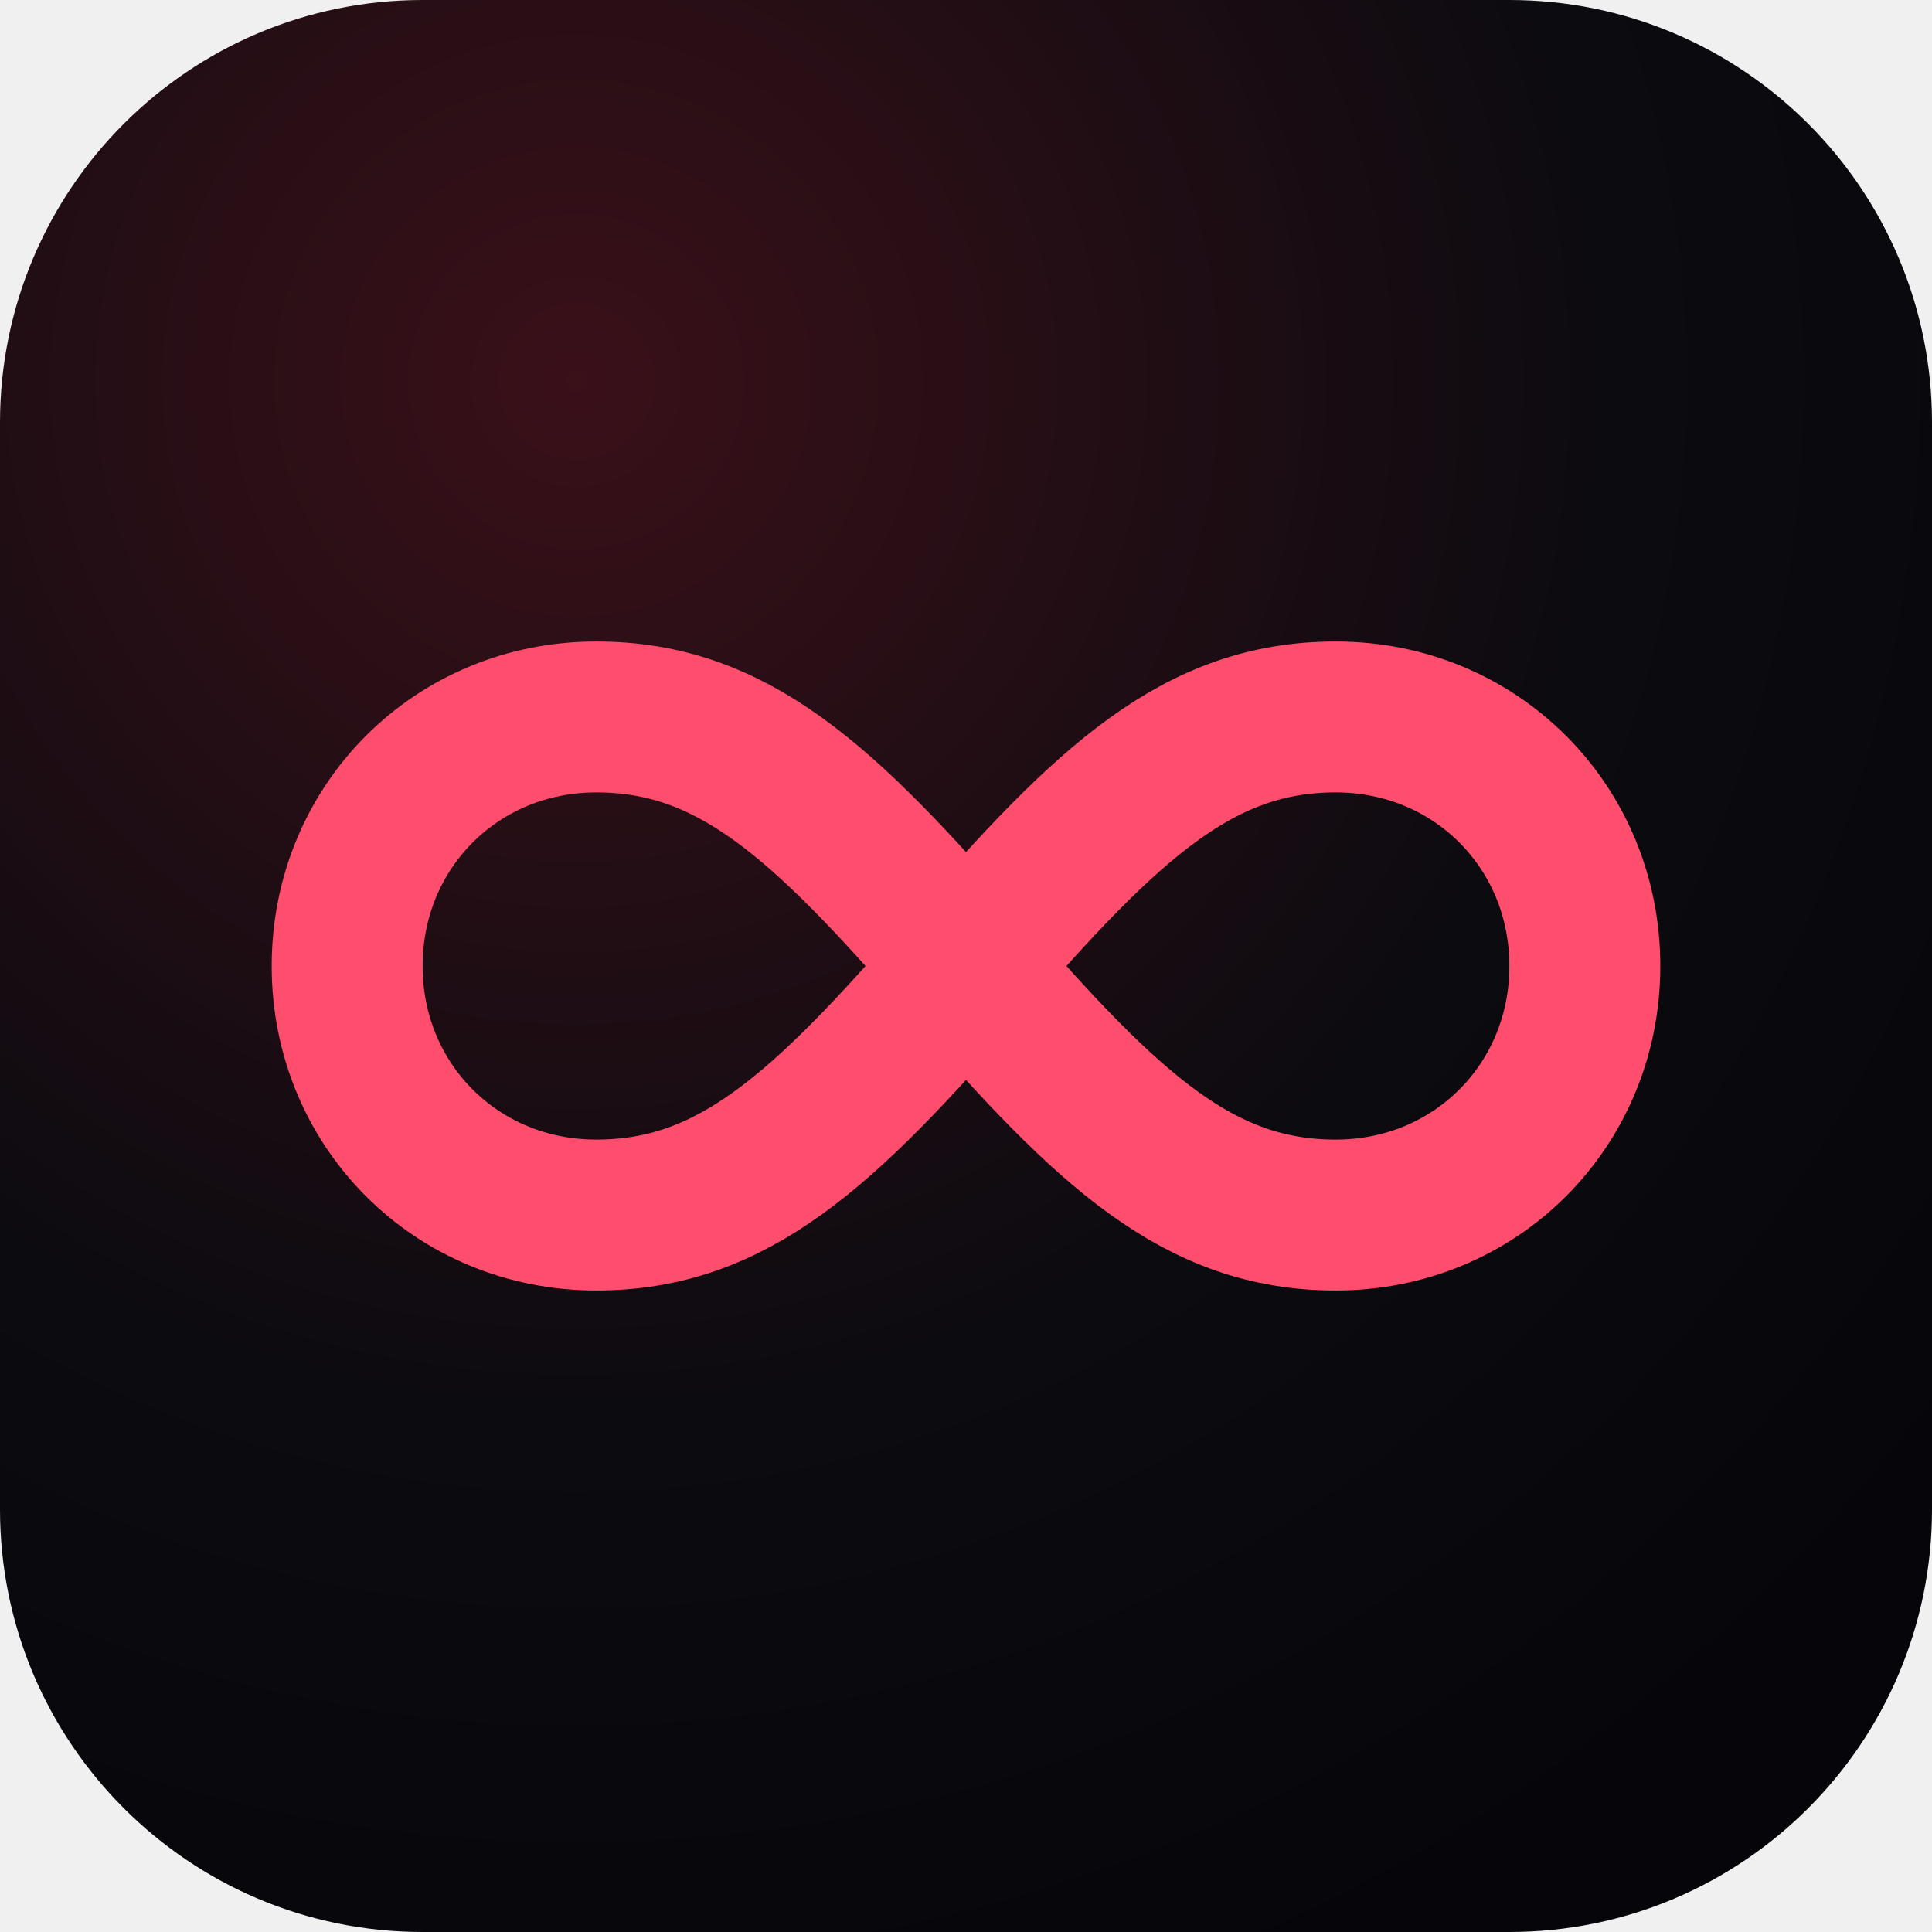
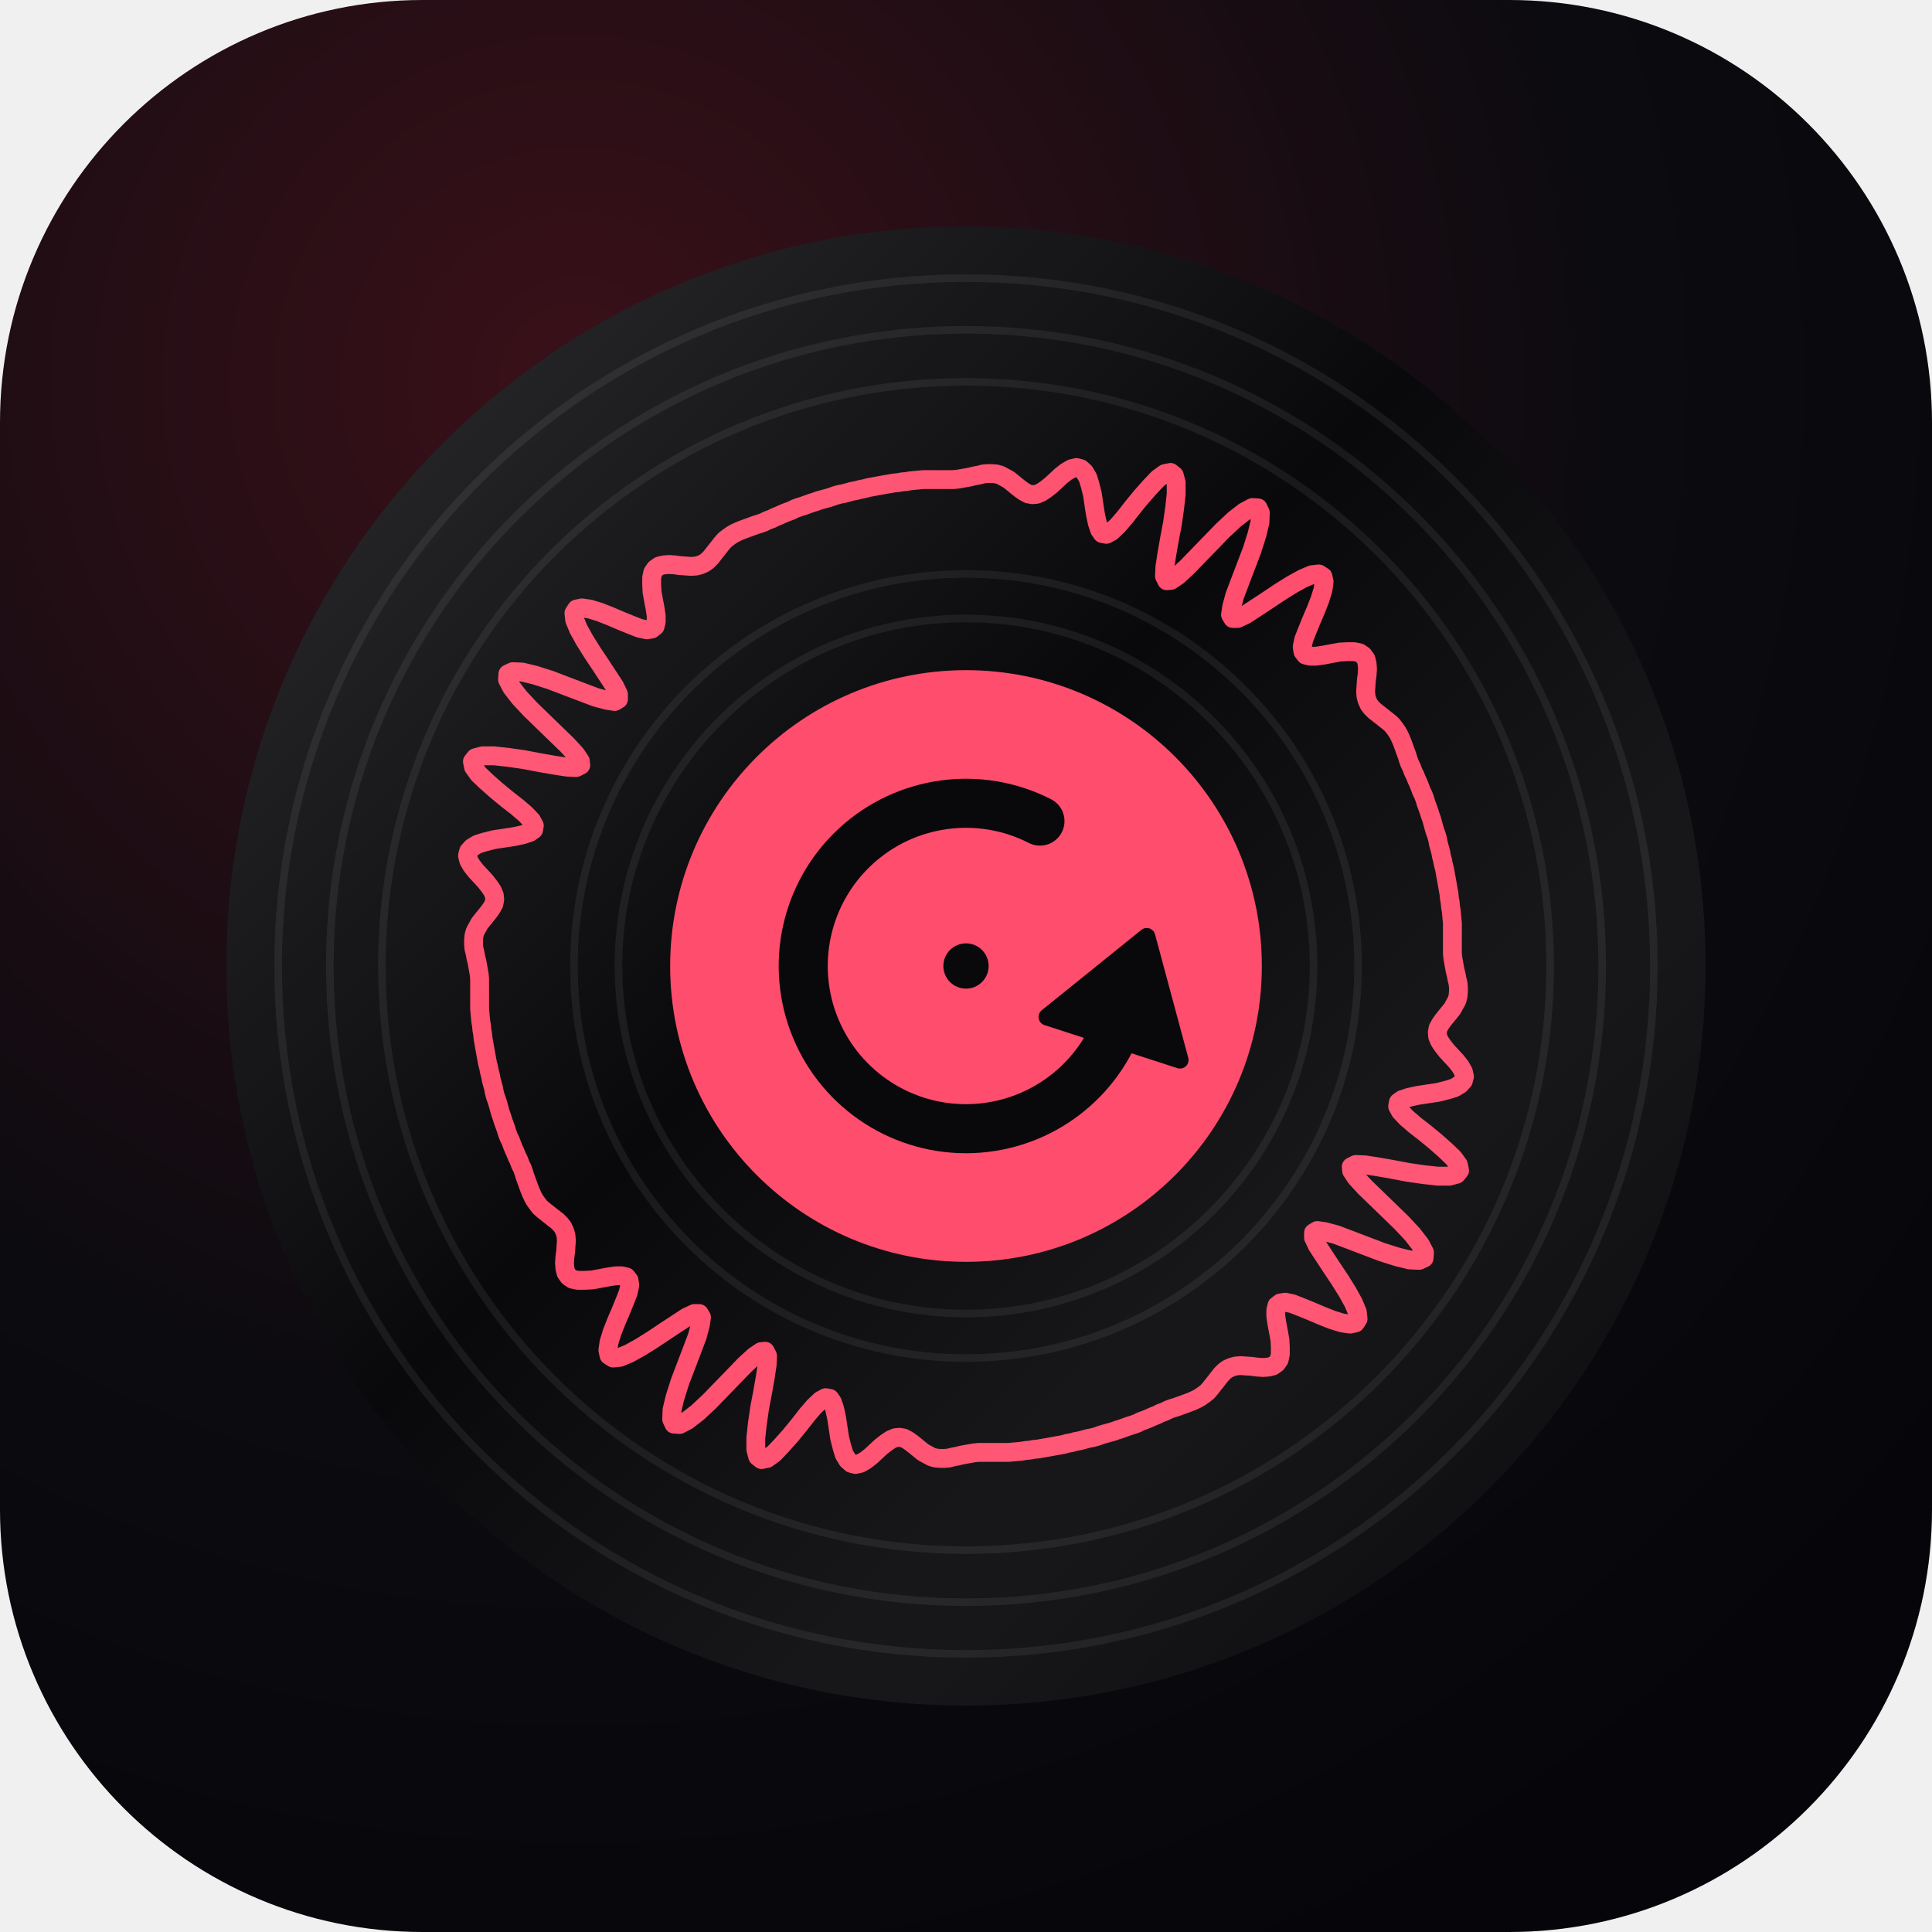
<svg xmlns="http://www.w3.org/2000/svg" viewBox="0 0 512 512">
  <defs>
    <radialGradient id="g" cx="30%" cy="20%" r="90%">
      <stop offset="0" stop-color="#3a1019" />
      <stop offset="0.6" stop-color="#0b0b10" />
      <stop offset="1" stop-color="#05050a" />
    </radialGradient>
+     <linearGradient id="shine" x1="0" y1="0" x2="1" y2="1">
+       <stop offset="0" stop-color="#fff" stop-opacity="0.16" />
+       <stop offset="0.45" stop-color="#fff" stop-opacity="0" />
+       <stop offset="0.7" stop-color="#fff" stop-opacity="0.06" />
+       <stop offset="1" stop-color="#fff" stop-opacity="0" />
+     </linearGradient>
  </defs>
  <rect width="512" height="512" rx="112" fill="url(#g)" />
-   <path d="M256 256c-38-44-62-66-98-66-37 0-66 29-66 66s29 66 66 66c36 0 60-22 98-66zm0 0c38 44 62 66 98 66 37 0 66-29 66-66s-29-66-66-66c-36 0-60 22-98 66z" fill="none" stroke="#ff4d6d" stroke-width="40" stroke-linejoin="round" />
+   <circle cx="256" cy="256" r="196" fill="#09090c" />
+   <circle cx="256" cy="256" r="182.3" fill="none" stroke="#fff" stroke-opacity="0.07" stroke-width="2" />
+   <circle cx="256" cy="256" r="168.6" fill="none" stroke="#fff" stroke-opacity="0.07" stroke-width="2" />
+   <circle cx="256" cy="256" r="154.8" fill="none" stroke="#fff" stroke-opacity="0.07" stroke-width="2" />
+   <circle cx="256" cy="256" r="103.9" fill="none" stroke="#fff" stroke-opacity="0.07" stroke-width="2" />
+   <circle cx="256" cy="256" r="92.1" fill="none" stroke="#fff" stroke-opacity="0.07" stroke-width="2" />
+   <path d="M385.4 256.0L385.6 257.1L385.9 258.3L386.1 259.4L386.4 260.6L386.5 261.7L386.5 262.8L386.4 264.0L386.1 265.1L385.5 266.2L384.9 267.3L384.1 268.3L383.2 269.4L382.4 270.4L381.7 271.4L381.1 272.5L380.9 273.6L381.0 274.7L381.5 275.9L382.3 277.1L383.4 278.5L384.6 279.8L385.9 281.2L387.0 282.6L387.8 284.0L388.1 285.3L387.8 286.4L386.9 287.4L385.4 288.3L383.4 288.9L381.0 289.5L378.3 289.9L375.7 290.3L373.4 290.8L371.6 291.4L370.6 292.1L370.4 293.2L371.1 294.5L372.7 296.2L374.9 298.1L377.6 300.2L380.4 302.5L383.0 304.8L385.2 306.9L386.5 308.7L386.8 310.2L386.0 311.2L384.1 311.7L381.1 311.7L377.4 311.3L373.2 310.7L369.0 309.9L365.0 309.2L361.7 308.7L359.3 308.6L358.1 309.2L358.2 310.3L359.4 312.1L361.7 314.6L364.7 317.5L368.0 320.7L371.4 324.0L374.3 327.1L376.4 329.8L377.5 331.9L377.4 333.4L376.1 334.0L373.6 333.9L370.3 333.1L366.2 331.8L362.0 330.2L357.8 328.6L354.1 327.2L351.1 326.4L349.1 326.1L348.1 326.7L348.1 328.0L349.1 330.1L350.8 332.7L352.9 335.9L355.1 339.2L357.1 342.4L358.7 345.3L359.7 347.7L359.9 349.5L359.2 350.6L357.8 350.9L355.7 350.6L353.1 349.8L350.3 348.7L347.5 347.5L344.8 346.4L342.5 345.5L340.6 345.1L339.3 345.3L338.4 346.0L338.1 347.2L338.1 348.8L338.4 350.8L338.8 352.9L339.2 355.1L339.3 357.1L339.3 358.9L339.0 360.3L338.3 361.3L337.3 362.0L336.1 362.3L334.7 362.4L333.2 362.3L331.7 362.1L330.2 362.0L328.8 361.9L327.5 362.0L326.4 362.3L325.3 362.8L324.5 363.4L323.6 364.3L322.9 365.2L322.2 366.1L321.4 367.1L320.7 368.0L319.9 368.9L319.0 369.6L318.0 370.3L317.1 370.8L316.0 371.3L315.0 371.7L313.9 372.1L312.8 372.5L311.7 372.9L310.7 373.2L309.6 373.6L308.6 374.1L307.5 374.5L306.5 375.0L305.5 375.4L304.4 375.9L303.4 376.3L302.3 376.7L301.3 377.2L300.2 377.6L299.2 377.9L298.1 378.3L297.0 378.7L296.0 379.0L294.9 379.4L293.8 379.7L292.7 380.0L291.7 380.3L290.6 380.7L289.5 381.0L288.4 381.2L287.3 381.5L286.2 381.8L285.1 382.0L284.0 382.3L282.9 382.5L281.8 382.8L280.7 383.0L279.6 383.2L278.5 383.4L277.4 383.6L276.2 383.8L275.1 384.0L274.0 384.1L272.9 384.3L271.8 384.4L270.6 384.6L269.5 384.7L268.4 384.8L267.3 384.9L266.1 384.9L265.0 384.9L263.9 384.9L262.8 384.9L261.6 384.9L260.5 384.9L259.4 384.9L258.3 385.0L257.1 385.2L256.0 385.4L254.9 385.6L253.7 385.9L252.6 386.1L251.4 386.4L250.3 386.5L249.2 386.5L248.0 386.4L246.9 386.1L245.8 385.5L244.7 384.9L243.7 384.1L242.6 383.2L241.6 382.4L240.6 381.7L239.5 381.1L238.4 380.9L237.3 381.0L236.1 381.5L234.9 382.3L233.5 383.4L232.2 384.6L230.8 385.9L229.4 387.0L228.0 387.8L226.7 388.1L225.6 387.8L224.6 386.9L223.7 385.4L223.1 383.4L222.5 381.0L222.1 378.3L221.7 375.7L221.2 373.4L220.6 371.6L219.9 370.6L218.8 370.4L217.5 371.1L215.8 372.7L213.9 374.9L211.8 377.6L209.5 380.4L207.2 383.0L205.1 385.2L203.3 386.5L201.8 386.8L200.8 386.0L200.3 384.1L200.3 381.1L200.7 377.4L201.3 373.2L202.1 369.0L202.8 365.0L203.3 361.7L203.4 359.3L202.8 358.1L201.7 358.2L199.9 359.4L197.4 361.7L194.5 364.7L191.3 368.0L188.0 371.4L184.9 374.3L182.2 376.4L180.1 377.5L178.6 377.4L178.0 376.1L178.1 373.6L178.9 370.3L180.2 366.2L181.8 362.0L183.4 357.8L184.8 354.1L185.6 351.1L185.9 349.1L185.3 348.1L184.0 348.1L181.9 349.1L179.3 350.8L176.1 352.9L172.8 355.1L169.6 357.1L166.7 358.7L164.3 359.7L162.5 359.9L161.4 359.2L161.1 357.8L161.4 355.7L162.2 353.1L163.3 350.3L164.5 347.5L165.6 344.8L166.5 342.5L166.9 340.6L166.7 339.3L166.0 338.4L164.8 338.1L163.2 338.1L161.2 338.4L159.1 338.8L156.9 339.2L154.9 339.3L153.1 339.3L151.7 339.0L150.7 338.3L150.0 337.3L149.7 336.1L149.6 334.7L149.7 333.2L149.9 331.7L150.0 330.2L150.1 328.8L150.0 327.5L149.7 326.4L149.2 325.3L148.6 324.5L147.7 323.6L146.8 322.9L145.9 322.2L144.9 321.4L144.0 320.7L143.1 319.9L142.4 319.0L141.7 318.0L141.2 317.1L140.7 316.0L140.3 315.0L139.9 313.9L139.5 312.8L139.1 311.7L138.8 310.7L138.4 309.6L137.9 308.6L137.5 307.5L137.0 306.5L136.6 305.5L136.1 304.4L135.7 303.4L135.3 302.3L134.8 301.3L134.4 300.2L134.1 299.2L133.7 298.1L133.3 297.0L133.0 296.0L132.6 294.9L132.3 293.8L132.0 292.7L131.7 291.7L131.3 290.6L131.0 289.5L130.8 288.4L130.5 287.3L130.2 286.2L130.0 285.1L129.7 284.0L129.5 282.9L129.2 281.8L129.0 280.7L128.8 279.6L128.6 278.5L128.4 277.4L128.2 276.2L128.0 275.1L127.9 274.0L127.7 272.9L127.6 271.8L127.4 270.6L127.3 269.5L127.2 268.4L127.1 267.3L127.1 266.1L127.1 265.0L127.1 263.9L127.1 262.8L127.1 261.6L127.1 260.5L127.1 259.4L127.0 258.3L126.8 257.1L126.6 256.0L126.4 254.9L126.1 253.7L125.9 252.6L125.6 251.4L125.5 250.3L125.5 249.2L125.6 248.0L125.9 246.9L126.5 245.8L127.1 244.7L127.9 243.7L128.8 242.6L129.6 241.6L130.3 240.6L130.9 239.5L131.1 238.4L131.0 237.3L130.5 236.1L129.7 234.9L128.6 233.5L127.4 232.2L126.1 230.8L125.0 229.4L124.2 228.0L123.9 226.7L124.2 225.6L125.1 224.6L126.6 223.7L128.6 223.1L131.0 222.5L133.7 222.1L136.3 221.7L138.6 221.2L140.4 220.6L141.4 219.9L141.6 218.8L140.9 217.5L139.3 215.8L137.1 213.9L134.4 211.8L131.6 209.5L129.0 207.2L126.8 205.1L125.5 203.3L125.2 201.8L126.0 200.8L127.9 200.3L130.9 200.3L134.6 200.7L138.8 201.3L143.0 202.1L147.0 202.8L150.3 203.3L152.7 203.4L153.9 202.8L153.8 201.7L152.6 199.9L150.3 197.4L147.3 194.5L144.0 191.3L140.6 188.0L137.7 184.9L135.6 182.2L134.5 180.1L134.6 178.6L135.9 178.0L138.4 178.1L141.7 178.9L145.8 180.2L150.0 181.8L154.2 183.4L157.9 184.8L160.9 185.6L162.9 185.9L163.9 185.3L163.9 184.0L162.9 181.9L161.2 179.3L159.1 176.1L156.9 172.8L154.9 169.6L153.3 166.7L152.3 164.3L152.1 162.5L152.8 161.4L154.2 161.1L156.3 161.4L158.9 162.2L161.7 163.3L164.5 164.5L167.2 165.6L169.5 166.5L171.4 166.9L172.7 166.7L173.6 166.0L173.9 164.8L173.9 163.2L173.6 161.2L173.2 159.1L172.8 156.9L172.7 154.9L172.7 153.1L173.0 151.7L173.7 150.7L174.7 150.0L175.9 149.7L177.3 149.6L178.8 149.7L180.3 149.9L181.8 150.0L183.2 150.1L184.5 150.0L185.6 149.7L186.7 149.2L187.5 148.6L188.4 147.7L189.1 146.8L189.8 145.9L190.6 144.9L191.3 144.0L192.1 143.1L193.0 142.4L194.0 141.7L194.9 141.2L196.0 140.7L197.0 140.3L198.1 139.9L199.2 139.5L200.3 139.1L201.3 138.8L202.4 138.4L203.4 137.9L204.5 137.5L205.5 137.0L206.5 136.6L207.6 136.1L208.6 135.7L209.7 135.3L210.7 134.8L211.8 134.4L212.8 134.1L213.9 133.7L215.0 133.3L216.0 133.0L217.1 132.6L218.2 132.3L219.3 132.0L220.3 131.7L221.4 131.3L222.5 131.0L223.6 130.8L224.7 130.5L225.8 130.2L226.9 130.0L228.0 129.7L229.1 129.5L230.2 129.2L231.3 129.0L232.4 128.8L233.5 128.6L234.6 128.4L235.8 128.2L236.9 128.0L238.0 127.9L239.1 127.7L240.2 127.6L241.4 127.4L242.5 127.3L243.6 127.2L244.7 127.1L245.9 127.1L247.0 127.1L248.1 127.1L249.2 127.1L250.4 127.1L251.5 127.1L252.6 127.1L253.7 127.0L254.9 126.8L256.0 126.6L257.1 126.4L258.3 126.1L259.4 125.9L260.6 125.6L261.7 125.5L262.8 125.5L264.0 125.6L265.1 125.9L266.2 126.5L267.3 127.1L268.3 127.9L269.4 128.8L270.4 129.6L271.4 130.3L272.5 130.9L273.6 131.1L274.7 131.0L275.9 130.5L277.1 129.7L278.5 128.6L279.8 127.4L281.2 126.1L282.6 125.0L284.0 124.2L285.3 123.9L286.4 124.2L287.4 125.1L288.3 126.6L288.9 128.6L289.5 131.0L289.9 133.7L290.3 136.3L290.8 138.6L291.4 140.4L292.1 141.4L293.2 141.6L294.5 140.9L296.2 139.3L298.1 137.1L300.2 134.4L302.5 131.6L304.8 129.0L306.9 126.8L308.7 125.5L310.2 125.2L311.2 126.0L311.7 127.9L311.7 130.9L311.3 134.6L310.7 138.8L309.9 143.0L309.2 147.0L308.7 150.3L308.6 152.7L309.2 153.9L310.3 153.8L312.1 152.6L314.6 150.3L317.5 147.3L320.7 144.0L324.0 140.6L327.1 137.7L329.8 135.6L331.9 134.5L333.4 134.6L334.0 135.9L333.9 138.4L333.1 141.7L331.8 145.8L330.2 150.0L328.6 154.2L327.2 157.9L326.4 160.9L326.1 162.9L326.7 163.9L328.0 163.9L330.1 162.9L332.7 161.2L335.9 159.1L339.2 156.9L342.4 154.9L345.3 153.3L347.7 152.3L349.5 152.1L350.6 152.8L350.9 154.2L350.6 156.3L349.8 158.9L348.7 161.7L347.5 164.5L346.4 167.2L345.5 169.5L345.1 171.4L345.3 172.7L346.0 173.6L347.2 173.9L348.8 173.9L350.8 173.6L352.9 173.2L355.1 172.8L357.1 172.7L358.9 172.7L360.3 173.0L361.3 173.7L362.0 174.7L362.3 175.9L362.4 177.3L362.3 178.8L362.1 180.3L362.0 181.8L361.9 183.2L362.0 184.5L362.3 185.6L362.8 186.7L363.4 187.5L364.3 188.4L365.2 189.1L366.1 189.8L367.1 190.6L368.0 191.3L368.9 192.1L369.6 193.0L370.3 194.0L370.8 194.9L371.3 196.0L371.7 197.0L372.1 198.1L372.5 199.2L372.9 200.3L373.2 201.3L373.6 202.4L374.1 203.4L374.5 204.5L375.0 205.5L375.4 206.5L375.9 207.6L376.3 208.6L376.7 209.7L377.2 210.7L377.6 211.8L377.9 212.8L378.3 213.9L378.7 215.0L379.0 216.0L379.4 217.1L379.7 218.2L380.0 219.3L380.3 220.3L380.7 221.4L381.0 222.5L381.2 223.6L381.5 224.7L381.8 225.8L382.0 226.9L382.3 228.0L382.5 229.1L382.8 230.2L383.0 231.3L383.2 232.4L383.4 233.5L383.6 234.6L383.8 235.8L384.0 236.9L384.1 238.0L384.3 239.1L384.4 240.2L384.6 241.4L384.7 242.5L384.8 243.6L384.9 244.7L384.9 245.9L384.9 247.0L384.9 248.1L384.9 249.2L384.9 250.4L384.9 251.5L384.9 252.6L385.0 253.7L385.2 254.9L385.4 256.0Z" fill="none" stroke="#ff4d6d" stroke-width="5.0" stroke-linejoin="round" />
+   <circle cx="256" cy="256" r="196" fill="url(#shine)" />
+   <circle cx="256" cy="256" r="78.4" fill="#ff4d6d" />
+   <path d="M275.6 217.6A43.12 43.12 0 1 0 297.0 269.3" fill="none" stroke="#09090c" stroke-width="13" stroke-linecap="round" />
+   <path d="M303.9 248.2L312.7 280.9L277.5 269.5Z" fill="#09090c" stroke="#09090c" stroke-width="4.55" stroke-linejoin="round" />
+   <circle cx="256" cy="256" r="6.0" fill="#09090c" />
</svg>
